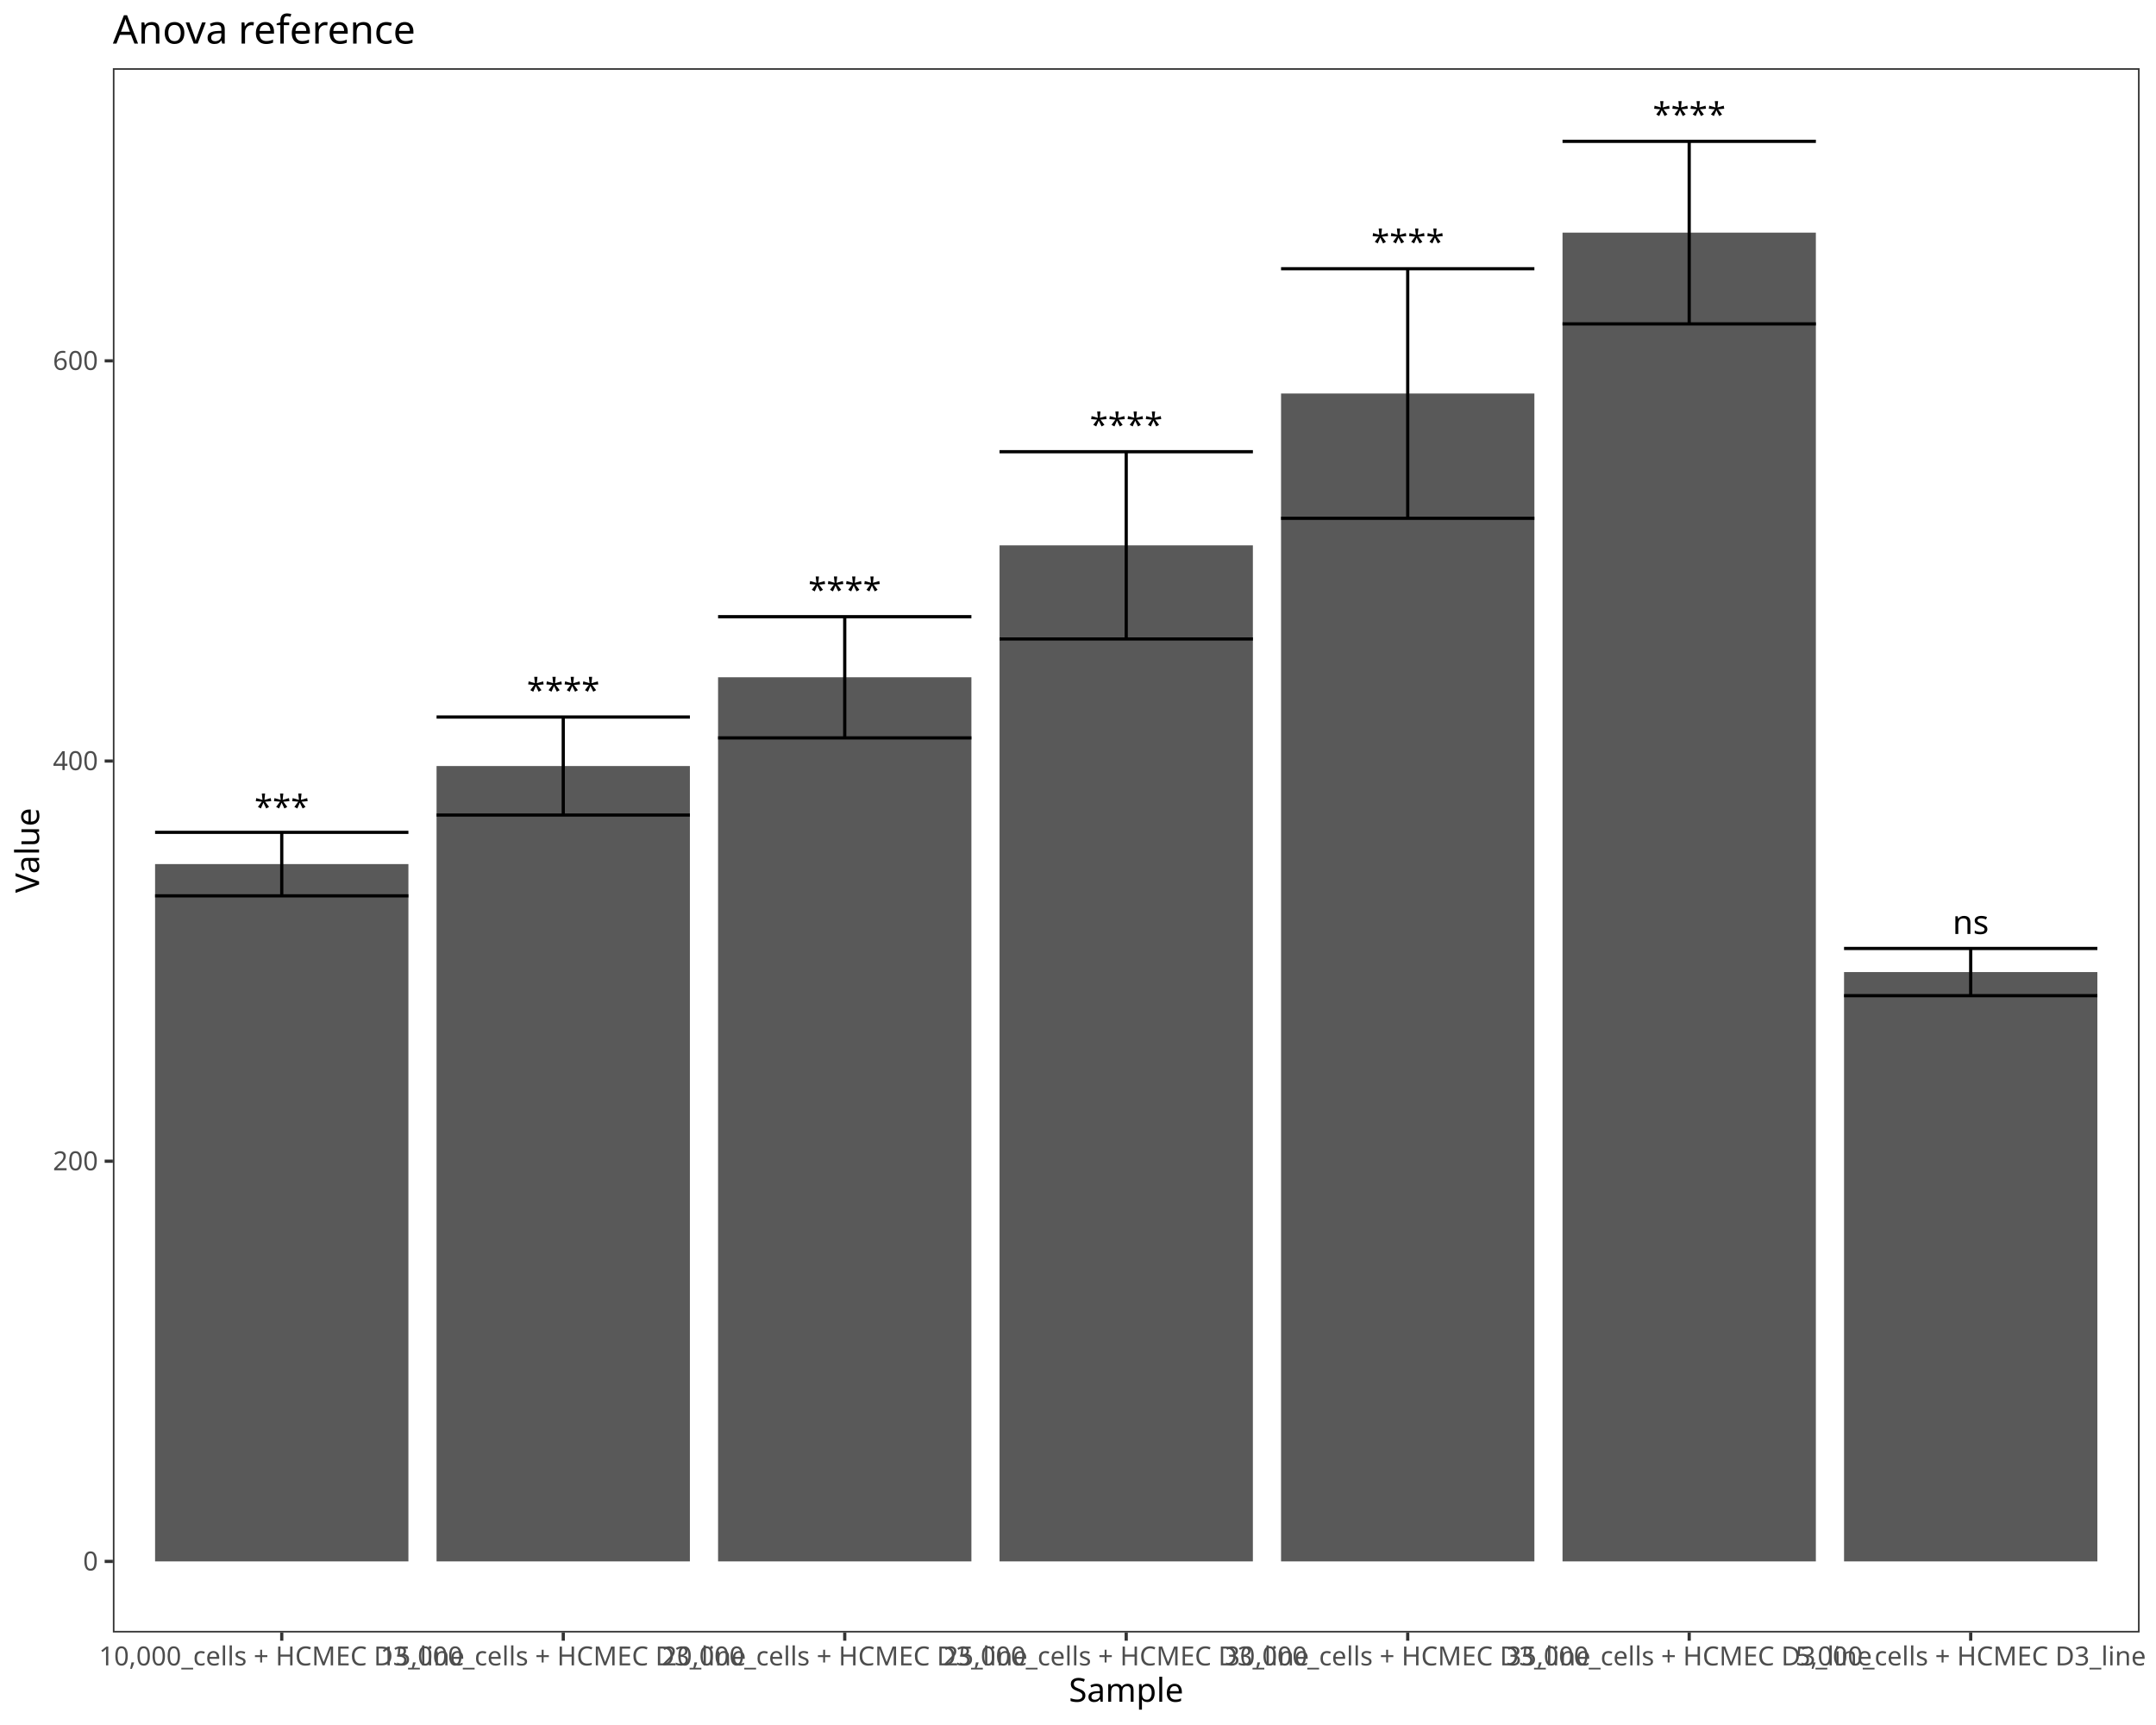
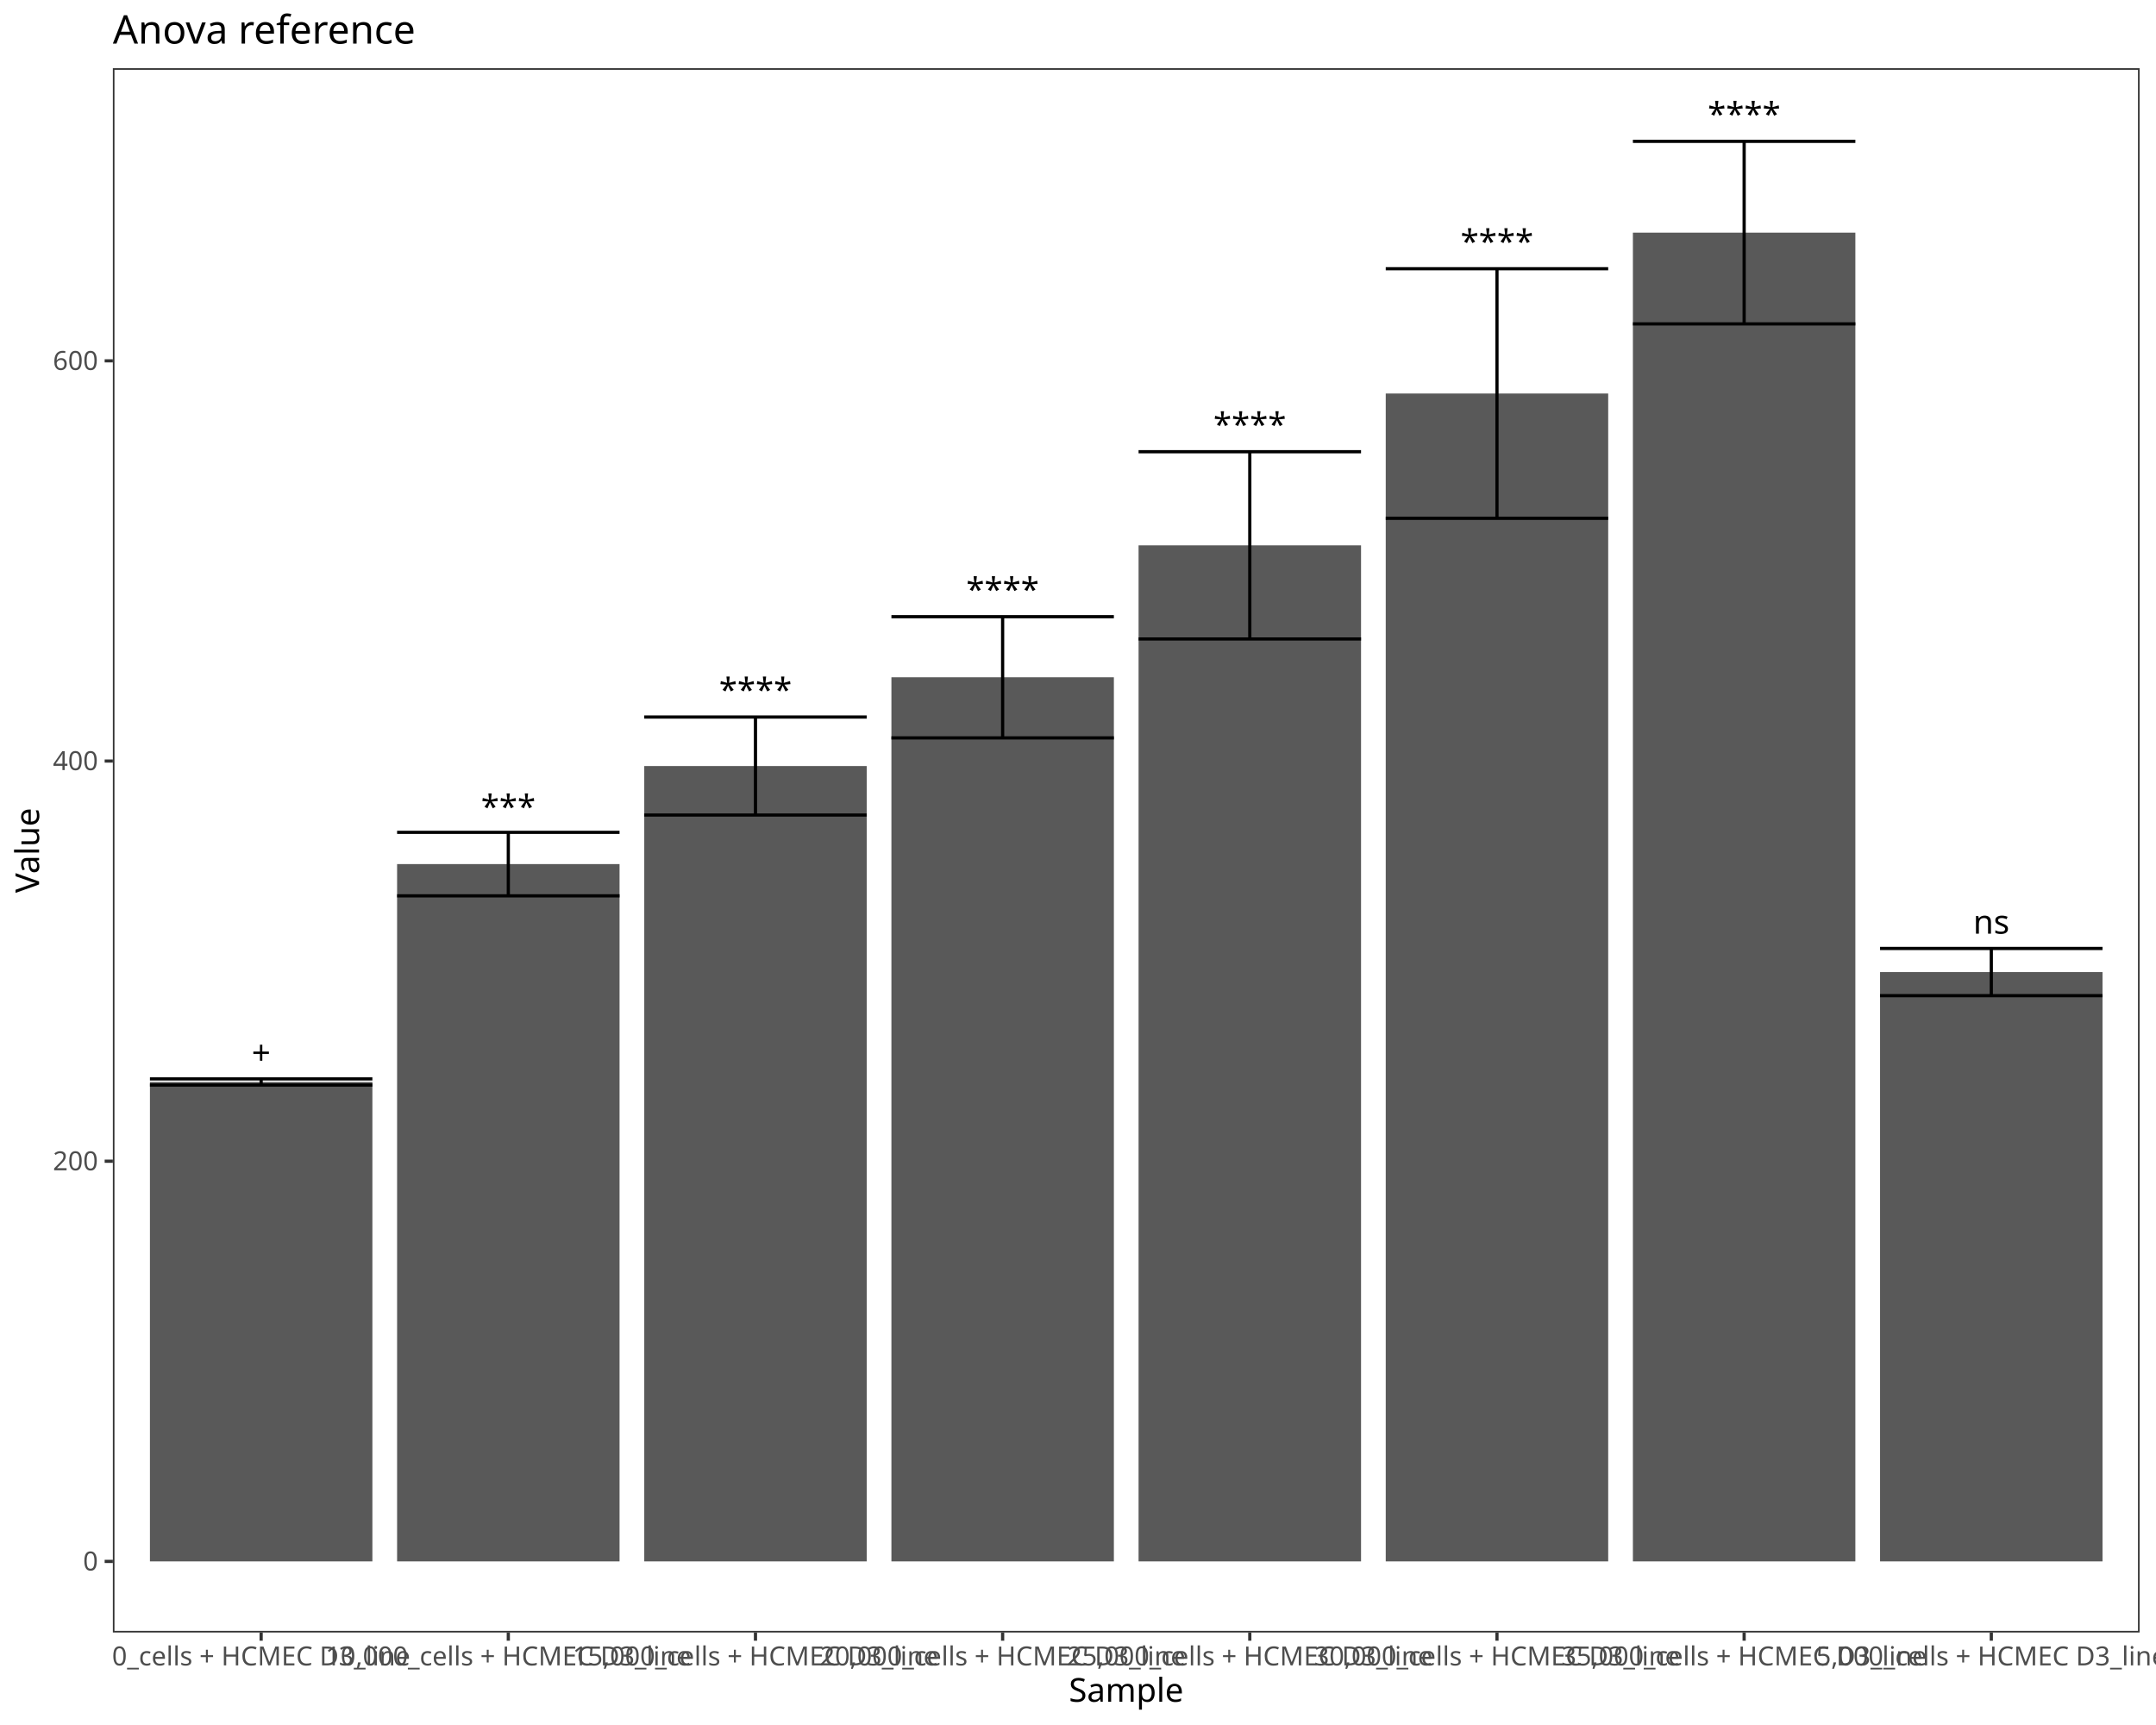
<svg xmlns="http://www.w3.org/2000/svg" class="svglite" data-engine-version="2.0" width="720.00pt" height="576.00pt" viewBox="0 0 720.00 576.00">
  <defs>
    <style type="text/css">
    .svglite line, .svglite polyline, .svglite polygon, .svglite path, .svglite rect, .svglite circle {
      fill: none;
      stroke: #000000;
      stroke-linecap: round;
      stroke-linejoin: round;
      stroke-miterlimit: 10.00;
    }
  </style>
  </defs>
  <rect width="100%" height="100%" style="stroke: none; fill: #FFFFFF;" />
  <defs>
    <clipPath id="cpMC4wMHw3MjAuMDB8MC4wMHw1NzYuMDA=">
      <rect x="0.00" y="0.00" width="720.00" height="576.00" />
    </clipPath>
  </defs>
  <g clip-path="url(#cpMC4wMHw3MjAuMDB8MC4wMHw1NzYuMDA=)">
    <rect x="0.00" y="0.00" width="720.00" height="576.00" style="stroke-width: 1.07; stroke: #FFFFFF; fill: #FFFFFF;" />
  </g>
  <defs>
    <clipPath id="cpMzcuNjl8NzE0LjUyfDIyLjc4fDU0NS4xMQ==">
      <rect x="37.69" y="22.78" width="676.83" height="522.33" />
    </clipPath>
  </defs>
  <g clip-path="url(#cpMzcuNjl8NzE0LjUyfDIyLjc4fDU0NS4xMQ==)">
    <rect x="37.69" y="22.78" width="676.83" height="522.33" style="stroke-width: 1.07; stroke: none; fill: #FFFFFF;" />
-     <rect x="51.79" y="288.53" width="84.60" height="232.84" style="stroke-width: 1.07; stroke: none; stroke-linecap: butt; stroke-linejoin: miter; fill: #595959;" />
-     <rect x="145.79" y="255.79" width="84.60" height="265.58" style="stroke-width: 1.07; stroke: none; stroke-linecap: butt; stroke-linejoin: miter; fill: #595959;" />
-     <rect x="239.80" y="226.15" width="84.60" height="295.22" style="stroke-width: 1.07; stroke: none; stroke-linecap: butt; stroke-linejoin: miter; fill: #595959;" />
-     <rect x="333.80" y="182.10" width="84.60" height="339.27" style="stroke-width: 1.07; stroke: none; stroke-linecap: butt; stroke-linejoin: miter; fill: #595959;" />
-     <rect x="427.81" y="131.40" width="84.60" height="389.97" style="stroke-width: 1.07; stroke: none; stroke-linecap: butt; stroke-linejoin: miter; fill: #595959;" />
-     <rect x="521.81" y="77.68" width="84.60" height="443.69" style="stroke-width: 1.07; stroke: none; stroke-linecap: butt; stroke-linejoin: miter; fill: #595959;" />
-     <rect x="615.82" y="324.59" width="84.60" height="196.78" style="stroke-width: 1.07; stroke: none; stroke-linecap: butt; stroke-linejoin: miter; fill: #595959;" />
-     <polyline points="51.79,277.93 136.39,277.93 " style="stroke-width: 1.07; stroke-linecap: butt;" />
-     <polyline points="94.09,277.93 94.09,299.14 " style="stroke-width: 1.07; stroke-linecap: butt;" />
-     <polyline points="51.79,299.14 136.39,299.14 " style="stroke-width: 1.07; stroke-linecap: butt;" />
-     <polyline points="145.79,239.43 230.40,239.43 " style="stroke-width: 1.07; stroke-linecap: butt;" />
-     <polyline points="188.10,239.43 188.10,272.15 " style="stroke-width: 1.07; stroke-linecap: butt;" />
-     <polyline points="145.79,272.15 230.40,272.15 " style="stroke-width: 1.07; stroke-linecap: butt;" />
-     <polyline points="239.80,205.92 324.40,205.92 " style="stroke-width: 1.07; stroke-linecap: butt;" />
-     <polyline points="282.10,205.92 282.10,246.39 " style="stroke-width: 1.07; stroke-linecap: butt;" />
-     <polyline points="239.80,246.39 324.40,246.39 " style="stroke-width: 1.07; stroke-linecap: butt;" />
-     <polyline points="333.80,150.84 418.41,150.84 " style="stroke-width: 1.07; stroke-linecap: butt;" />
-     <polyline points="376.10,150.84 376.10,213.36 " style="stroke-width: 1.07; stroke-linecap: butt;" />
-     <polyline points="333.80,213.36 418.41,213.36 " style="stroke-width: 1.07; stroke-linecap: butt;" />
-     <polyline points="427.81,89.73 512.41,89.73 " style="stroke-width: 1.07; stroke-linecap: butt;" />
-     <polyline points="470.11,89.73 470.11,173.07 " style="stroke-width: 1.07; stroke-linecap: butt;" />
-     <polyline points="427.81,173.07 512.41,173.07 " style="stroke-width: 1.07; stroke-linecap: butt;" />
-     <polyline points="521.81,47.19 606.42,47.19 " style="stroke-width: 1.07; stroke-linecap: butt;" />
-     <polyline points="564.11,47.19 564.11,108.16 " style="stroke-width: 1.07; stroke-linecap: butt;" />
-     <polyline points="521.81,108.16 606.42,108.16 " style="stroke-width: 1.07; stroke-linecap: butt;" />
-     <polyline points="615.82,316.71 700.42,316.71 " style="stroke-width: 1.07; stroke-linecap: butt;" />
-     <polyline points="658.12,316.71 658.12,332.46 " style="stroke-width: 1.07; stroke-linecap: butt;" />
-     <polyline points="615.82,332.46 700.42,332.46 " style="stroke-width: 1.07; stroke-linecap: butt;" />
-     <text x="94.09" y="273.38" text-anchor="middle" style="font-size: 11.04px; font-family: sans;" textLength="12.90px" lengthAdjust="spacingAndGlyphs">***</text>
-     <text x="188.10" y="234.40" text-anchor="middle" style="font-size: 11.04px; font-family: sans;" textLength="17.20px" lengthAdjust="spacingAndGlyphs">****</text>
-     <text x="282.10" y="200.89" text-anchor="middle" style="font-size: 11.04px; font-family: sans;" textLength="17.20px" lengthAdjust="spacingAndGlyphs">****</text>
-     <text x="376.10" y="145.81" text-anchor="middle" style="font-size: 11.04px; font-family: sans;" textLength="17.20px" lengthAdjust="spacingAndGlyphs">****</text>
-     <text x="470.11" y="84.70" text-anchor="middle" style="font-size: 11.04px; font-family: sans;" textLength="17.20px" lengthAdjust="spacingAndGlyphs">****</text>
-     <text x="564.11" y="42.17" text-anchor="middle" style="font-size: 11.04px; font-family: sans;" textLength="17.20px" lengthAdjust="spacingAndGlyphs">****</text>
-     <text x="658.12" y="311.87" text-anchor="middle" style="font-size: 11.04px; font-family: sans;" textLength="11.66px" lengthAdjust="spacingAndGlyphs">ns</text>
+     <rect x="50.07" y="361.28" width="74.29" height="160.09" style="stroke-width: 1.07; stroke: none; stroke-linecap: butt; stroke-linejoin: miter; fill: #595959;" />
+     <rect x="132.61" y="288.53" width="74.29" height="232.84" style="stroke-width: 1.07; stroke: none; stroke-linecap: butt; stroke-linejoin: miter; fill: #595959;" />
+     <rect x="215.15" y="255.79" width="74.29" height="265.58" style="stroke-width: 1.07; stroke: none; stroke-linecap: butt; stroke-linejoin: miter; fill: #595959;" />
+     <rect x="297.69" y="226.15" width="74.29" height="295.22" style="stroke-width: 1.07; stroke: none; stroke-linecap: butt; stroke-linejoin: miter; fill: #595959;" />
+     <rect x="380.23" y="182.10" width="74.29" height="339.27" style="stroke-width: 1.07; stroke: none; stroke-linecap: butt; stroke-linejoin: miter; fill: #595959;" />
+     <rect x="462.77" y="131.40" width="74.29" height="389.97" style="stroke-width: 1.07; stroke: none; stroke-linecap: butt; stroke-linejoin: miter; fill: #595959;" />
+     <rect x="545.31" y="77.68" width="74.29" height="443.69" style="stroke-width: 1.07; stroke: none; stroke-linecap: butt; stroke-linejoin: miter; fill: #595959;" />
+     <rect x="627.85" y="324.59" width="74.29" height="196.78" style="stroke-width: 1.07; stroke: none; stroke-linecap: butt; stroke-linejoin: miter; fill: #595959;" />
+     <polyline points="50.07,360.26 124.36,360.26 " style="stroke-width: 1.07; stroke-linecap: butt;" />
+     <polyline points="87.21,360.26 87.21,362.31 " style="stroke-width: 1.07; stroke-linecap: butt;" />
+     <polyline points="50.07,362.31 124.36,362.31 " style="stroke-width: 1.07; stroke-linecap: butt;" />
+     <polyline points="132.61,277.93 206.90,277.93 " style="stroke-width: 1.07; stroke-linecap: butt;" />
+     <polyline points="169.75,277.93 169.75,299.14 " style="stroke-width: 1.07; stroke-linecap: butt;" />
+     <polyline points="132.61,299.14 206.90,299.14 " style="stroke-width: 1.07; stroke-linecap: butt;" />
+     <polyline points="215.15,239.43 289.44,239.43 " style="stroke-width: 1.07; stroke-linecap: butt;" />
+     <polyline points="252.29,239.43 252.29,272.15 " style="stroke-width: 1.07; stroke-linecap: butt;" />
+     <polyline points="215.15,272.15 289.44,272.15 " style="stroke-width: 1.07; stroke-linecap: butt;" />
+     <polyline points="297.69,205.92 371.98,205.92 " style="stroke-width: 1.07; stroke-linecap: butt;" />
+     <polyline points="334.83,205.92 334.83,246.39 " style="stroke-width: 1.07; stroke-linecap: butt;" />
+     <polyline points="297.69,246.39 371.98,246.39 " style="stroke-width: 1.07; stroke-linecap: butt;" />
+     <polyline points="380.23,150.84 454.52,150.84 " style="stroke-width: 1.07; stroke-linecap: butt;" />
+     <polyline points="417.37,150.84 417.37,213.36 " style="stroke-width: 1.07; stroke-linecap: butt;" />
+     <polyline points="380.23,213.36 454.52,213.36 " style="stroke-width: 1.07; stroke-linecap: butt;" />
+     <polyline points="462.77,89.73 537.06,89.73 " style="stroke-width: 1.07; stroke-linecap: butt;" />
+     <polyline points="499.92,89.73 499.92,173.07 " style="stroke-width: 1.07; stroke-linecap: butt;" />
+     <polyline points="462.77,173.07 537.06,173.07 " style="stroke-width: 1.07; stroke-linecap: butt;" />
+     <polyline points="545.31,47.19 619.60,47.19 " style="stroke-width: 1.07; stroke-linecap: butt;" />
+     <polyline points="582.46,47.19 582.46,108.16 " style="stroke-width: 1.07; stroke-linecap: butt;" />
+     <polyline points="545.31,108.16 619.60,108.16 " style="stroke-width: 1.07; stroke-linecap: butt;" />
+     <polyline points="627.85,316.71 702.14,316.71 " style="stroke-width: 1.07; stroke-linecap: butt;" />
+     <polyline points="665.00,316.71 665.00,332.46 " style="stroke-width: 1.07; stroke-linecap: butt;" />
+     <polyline points="627.85,332.46 702.14,332.46 " style="stroke-width: 1.07; stroke-linecap: butt;" />
+     <text x="87.21" y="355.42" text-anchor="middle" style="font-size: 11.04px; font-family: sans;" textLength="6.45px" lengthAdjust="spacingAndGlyphs">+</text>
+     <text x="169.75" y="273.33" text-anchor="middle" style="font-size: 11.04px; font-family: sans;" textLength="12.90px" lengthAdjust="spacingAndGlyphs">***</text>
+     <text x="252.29" y="234.30" text-anchor="middle" style="font-size: 11.04px; font-family: sans;" textLength="17.20px" lengthAdjust="spacingAndGlyphs">****</text>
+     <text x="334.83" y="200.79" text-anchor="middle" style="font-size: 11.04px; font-family: sans;" textLength="17.20px" lengthAdjust="spacingAndGlyphs">****</text>
+     <text x="417.37" y="145.71" text-anchor="middle" style="font-size: 11.04px; font-family: sans;" textLength="17.20px" lengthAdjust="spacingAndGlyphs">****</text>
+     <text x="499.92" y="84.60" text-anchor="middle" style="font-size: 11.04px; font-family: sans;" textLength="17.20px" lengthAdjust="spacingAndGlyphs">****</text>
+     <text x="582.46" y="42.07" text-anchor="middle" style="font-size: 11.04px; font-family: sans;" textLength="17.20px" lengthAdjust="spacingAndGlyphs">****</text>
+     <text x="665.00" y="311.77" text-anchor="middle" style="font-size: 11.04px; font-family: sans;" textLength="11.66px" lengthAdjust="spacingAndGlyphs">ns</text>
    <rect x="37.69" y="22.78" width="676.83" height="522.33" style="stroke-width: 1.07; stroke: #333333;" />
  </g>
  <g clip-path="url(#cpMC4wMHw3MjAuMDB8MC4wMHw1NzYuMDA=)">
    <text x="32.76" y="524.40" text-anchor="end" style="font-size: 8.80px; fill: #4D4D4D; font-family: sans;" textLength="4.89px" lengthAdjust="spacingAndGlyphs">0</text>
    <text x="32.76" y="390.77" text-anchor="end" style="font-size: 8.80px; fill: #4D4D4D; font-family: sans;" textLength="14.68px" lengthAdjust="spacingAndGlyphs">200</text>
    <text x="32.76" y="257.15" text-anchor="end" style="font-size: 8.80px; fill: #4D4D4D; font-family: sans;" textLength="14.68px" lengthAdjust="spacingAndGlyphs">400</text>
    <text x="32.76" y="123.52" text-anchor="end" style="font-size: 8.80px; fill: #4D4D4D; font-family: sans;" textLength="14.68px" lengthAdjust="spacingAndGlyphs">600</text>
    <polyline points="34.95,521.37 37.69,521.37 " style="stroke-width: 1.07; stroke: #333333; stroke-linecap: butt;" />
    <polyline points="34.95,387.74 37.69,387.74 " style="stroke-width: 1.07; stroke: #333333; stroke-linecap: butt;" />
    <polyline points="34.95,254.12 37.69,254.12 " style="stroke-width: 1.07; stroke: #333333; stroke-linecap: butt;" />
    <polyline points="34.95,120.49 37.69,120.49 " style="stroke-width: 1.07; stroke: #333333; stroke-linecap: butt;" />
-     <polyline points="94.09,547.85 94.09,545.11 " style="stroke-width: 1.07; stroke: #333333; stroke-linecap: butt;" />
-     <polyline points="188.10,547.85 188.10,545.11 " style="stroke-width: 1.07; stroke: #333333; stroke-linecap: butt;" />
-     <polyline points="282.10,547.85 282.10,545.11 " style="stroke-width: 1.07; stroke: #333333; stroke-linecap: butt;" />
-     <polyline points="376.10,547.85 376.10,545.11 " style="stroke-width: 1.07; stroke: #333333; stroke-linecap: butt;" />
-     <polyline points="470.11,547.85 470.11,545.11 " style="stroke-width: 1.07; stroke: #333333; stroke-linecap: butt;" />
-     <polyline points="564.11,547.85 564.11,545.11 " style="stroke-width: 1.07; stroke: #333333; stroke-linecap: butt;" />
-     <polyline points="658.12,547.85 658.12,545.11 " style="stroke-width: 1.07; stroke: #333333; stroke-linecap: butt;" />
-     <text x="94.09" y="556.10" text-anchor="middle" style="font-size: 8.80px; fill: #4D4D4D; font-family: sans;" textLength="124.02px" lengthAdjust="spacingAndGlyphs">10,000_cells + HCMEC D3_line</text>
-     <text x="188.10" y="556.10" text-anchor="middle" style="font-size: 8.80px; fill: #4D4D4D; font-family: sans;" textLength="124.02px" lengthAdjust="spacingAndGlyphs">15,000_cells + HCMEC D3_line</text>
-     <text x="282.10" y="556.10" text-anchor="middle" style="font-size: 8.80px; fill: #4D4D4D; font-family: sans;" textLength="124.02px" lengthAdjust="spacingAndGlyphs">20,000_cells + HCMEC D3_line</text>
-     <text x="376.10" y="556.10" text-anchor="middle" style="font-size: 8.80px; fill: #4D4D4D; font-family: sans;" textLength="124.02px" lengthAdjust="spacingAndGlyphs">25,000_cells + HCMEC D3_line</text>
-     <text x="470.11" y="556.10" text-anchor="middle" style="font-size: 8.80px; fill: #4D4D4D; font-family: sans;" textLength="124.02px" lengthAdjust="spacingAndGlyphs">30,000_cells + HCMEC D3_line</text>
-     <text x="564.11" y="556.10" text-anchor="middle" style="font-size: 8.80px; fill: #4D4D4D; font-family: sans;" textLength="124.02px" lengthAdjust="spacingAndGlyphs">35,000_cells + HCMEC D3_line</text>
-     <text x="658.12" y="556.10" text-anchor="middle" style="font-size: 8.80px; fill: #4D4D4D; font-family: sans;" textLength="119.12px" lengthAdjust="spacingAndGlyphs">5,000_cells + HCMEC D3_line</text>
+     <polyline points="87.21,547.85 87.21,545.11 " style="stroke-width: 1.07; stroke: #333333; stroke-linecap: butt;" />
+     <polyline points="169.75,547.85 169.75,545.11 " style="stroke-width: 1.07; stroke: #333333; stroke-linecap: butt;" />
+     <polyline points="252.29,547.85 252.29,545.11 " style="stroke-width: 1.07; stroke: #333333; stroke-linecap: butt;" />
+     <polyline points="334.83,547.85 334.83,545.11 " style="stroke-width: 1.07; stroke: #333333; stroke-linecap: butt;" />
+     <polyline points="417.37,547.85 417.37,545.11 " style="stroke-width: 1.07; stroke: #333333; stroke-linecap: butt;" />
+     <polyline points="499.92,547.85 499.92,545.11 " style="stroke-width: 1.07; stroke: #333333; stroke-linecap: butt;" />
+     <polyline points="582.46,547.85 582.46,545.11 " style="stroke-width: 1.07; stroke: #333333; stroke-linecap: butt;" />
+     <polyline points="665.00,547.85 665.00,545.11 " style="stroke-width: 1.07; stroke: #333333; stroke-linecap: butt;" />
+     <text x="87.21" y="556.10" text-anchor="middle" style="font-size: 8.80px; fill: #4D4D4D; font-family: sans;" textLength="101.99px" lengthAdjust="spacingAndGlyphs">0_cells + HCMEC D3_line</text>
+     <text x="169.75" y="556.10" text-anchor="middle" style="font-size: 8.80px; fill: #4D4D4D; font-family: sans;" textLength="124.02px" lengthAdjust="spacingAndGlyphs">10,000_cells + HCMEC D3_line</text>
+     <text x="252.29" y="556.10" text-anchor="middle" style="font-size: 8.80px; fill: #4D4D4D; font-family: sans;" textLength="124.02px" lengthAdjust="spacingAndGlyphs">15,000_cells + HCMEC D3_line</text>
+     <text x="334.83" y="556.10" text-anchor="middle" style="font-size: 8.80px; fill: #4D4D4D; font-family: sans;" textLength="124.02px" lengthAdjust="spacingAndGlyphs">20,000_cells + HCMEC D3_line</text>
+     <text x="417.37" y="556.10" text-anchor="middle" style="font-size: 8.80px; fill: #4D4D4D; font-family: sans;" textLength="124.02px" lengthAdjust="spacingAndGlyphs">25,000_cells + HCMEC D3_line</text>
+     <text x="499.92" y="556.10" text-anchor="middle" style="font-size: 8.80px; fill: #4D4D4D; font-family: sans;" textLength="124.02px" lengthAdjust="spacingAndGlyphs">30,000_cells + HCMEC D3_line</text>
+     <text x="582.46" y="556.10" text-anchor="middle" style="font-size: 8.80px; fill: #4D4D4D; font-family: sans;" textLength="124.02px" lengthAdjust="spacingAndGlyphs">35,000_cells + HCMEC D3_line</text>
+     <text x="665.00" y="556.10" text-anchor="middle" style="font-size: 8.80px; fill: #4D4D4D; font-family: sans;" textLength="119.12px" lengthAdjust="spacingAndGlyphs">5,000_cells + HCMEC D3_line</text>
    <text x="376.10" y="568.24" text-anchor="middle" style="font-size: 11.00px; font-family: sans;" textLength="37.30px" lengthAdjust="spacingAndGlyphs">Sample</text>
    <text transform="translate(13.05,283.95) rotate(-90)" text-anchor="middle" style="font-size: 11.00px; font-family: sans;" textLength="28.14px" lengthAdjust="spacingAndGlyphs">Value</text>
    <text x="37.69" y="14.56" style="font-size: 13.20px; font-family: sans;" textLength="96.88px" lengthAdjust="spacingAndGlyphs">Anova reference</text>
  </g>
</svg>
